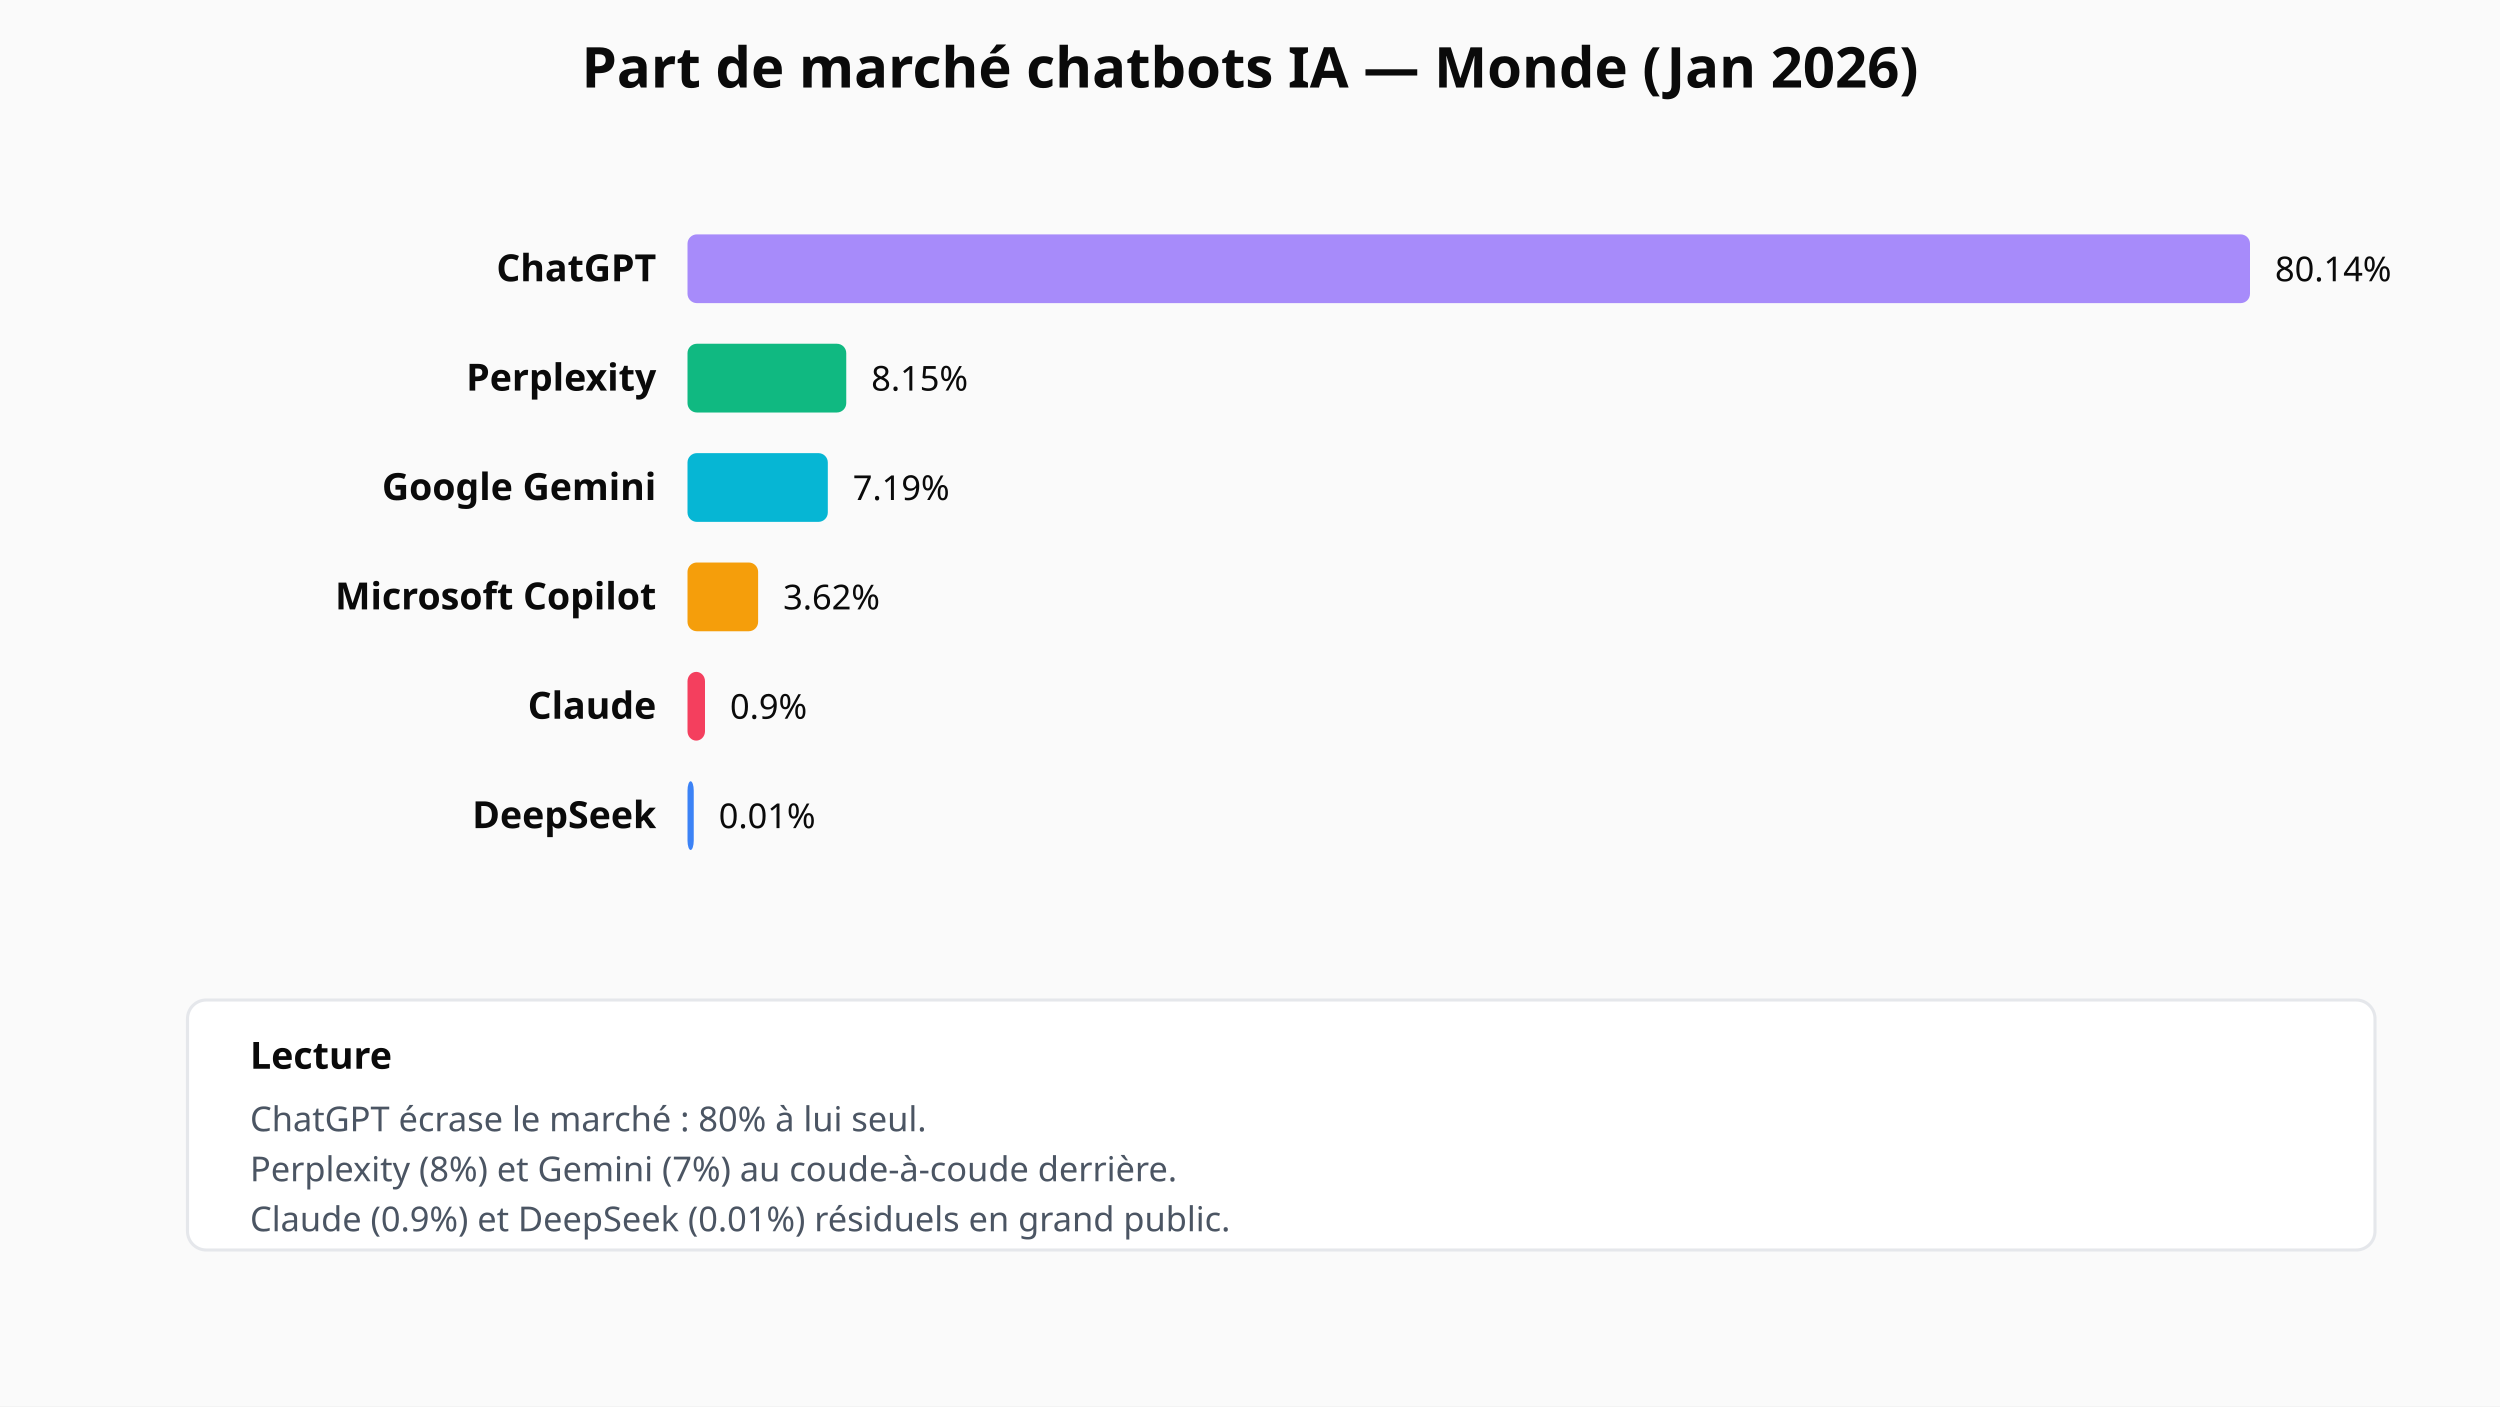
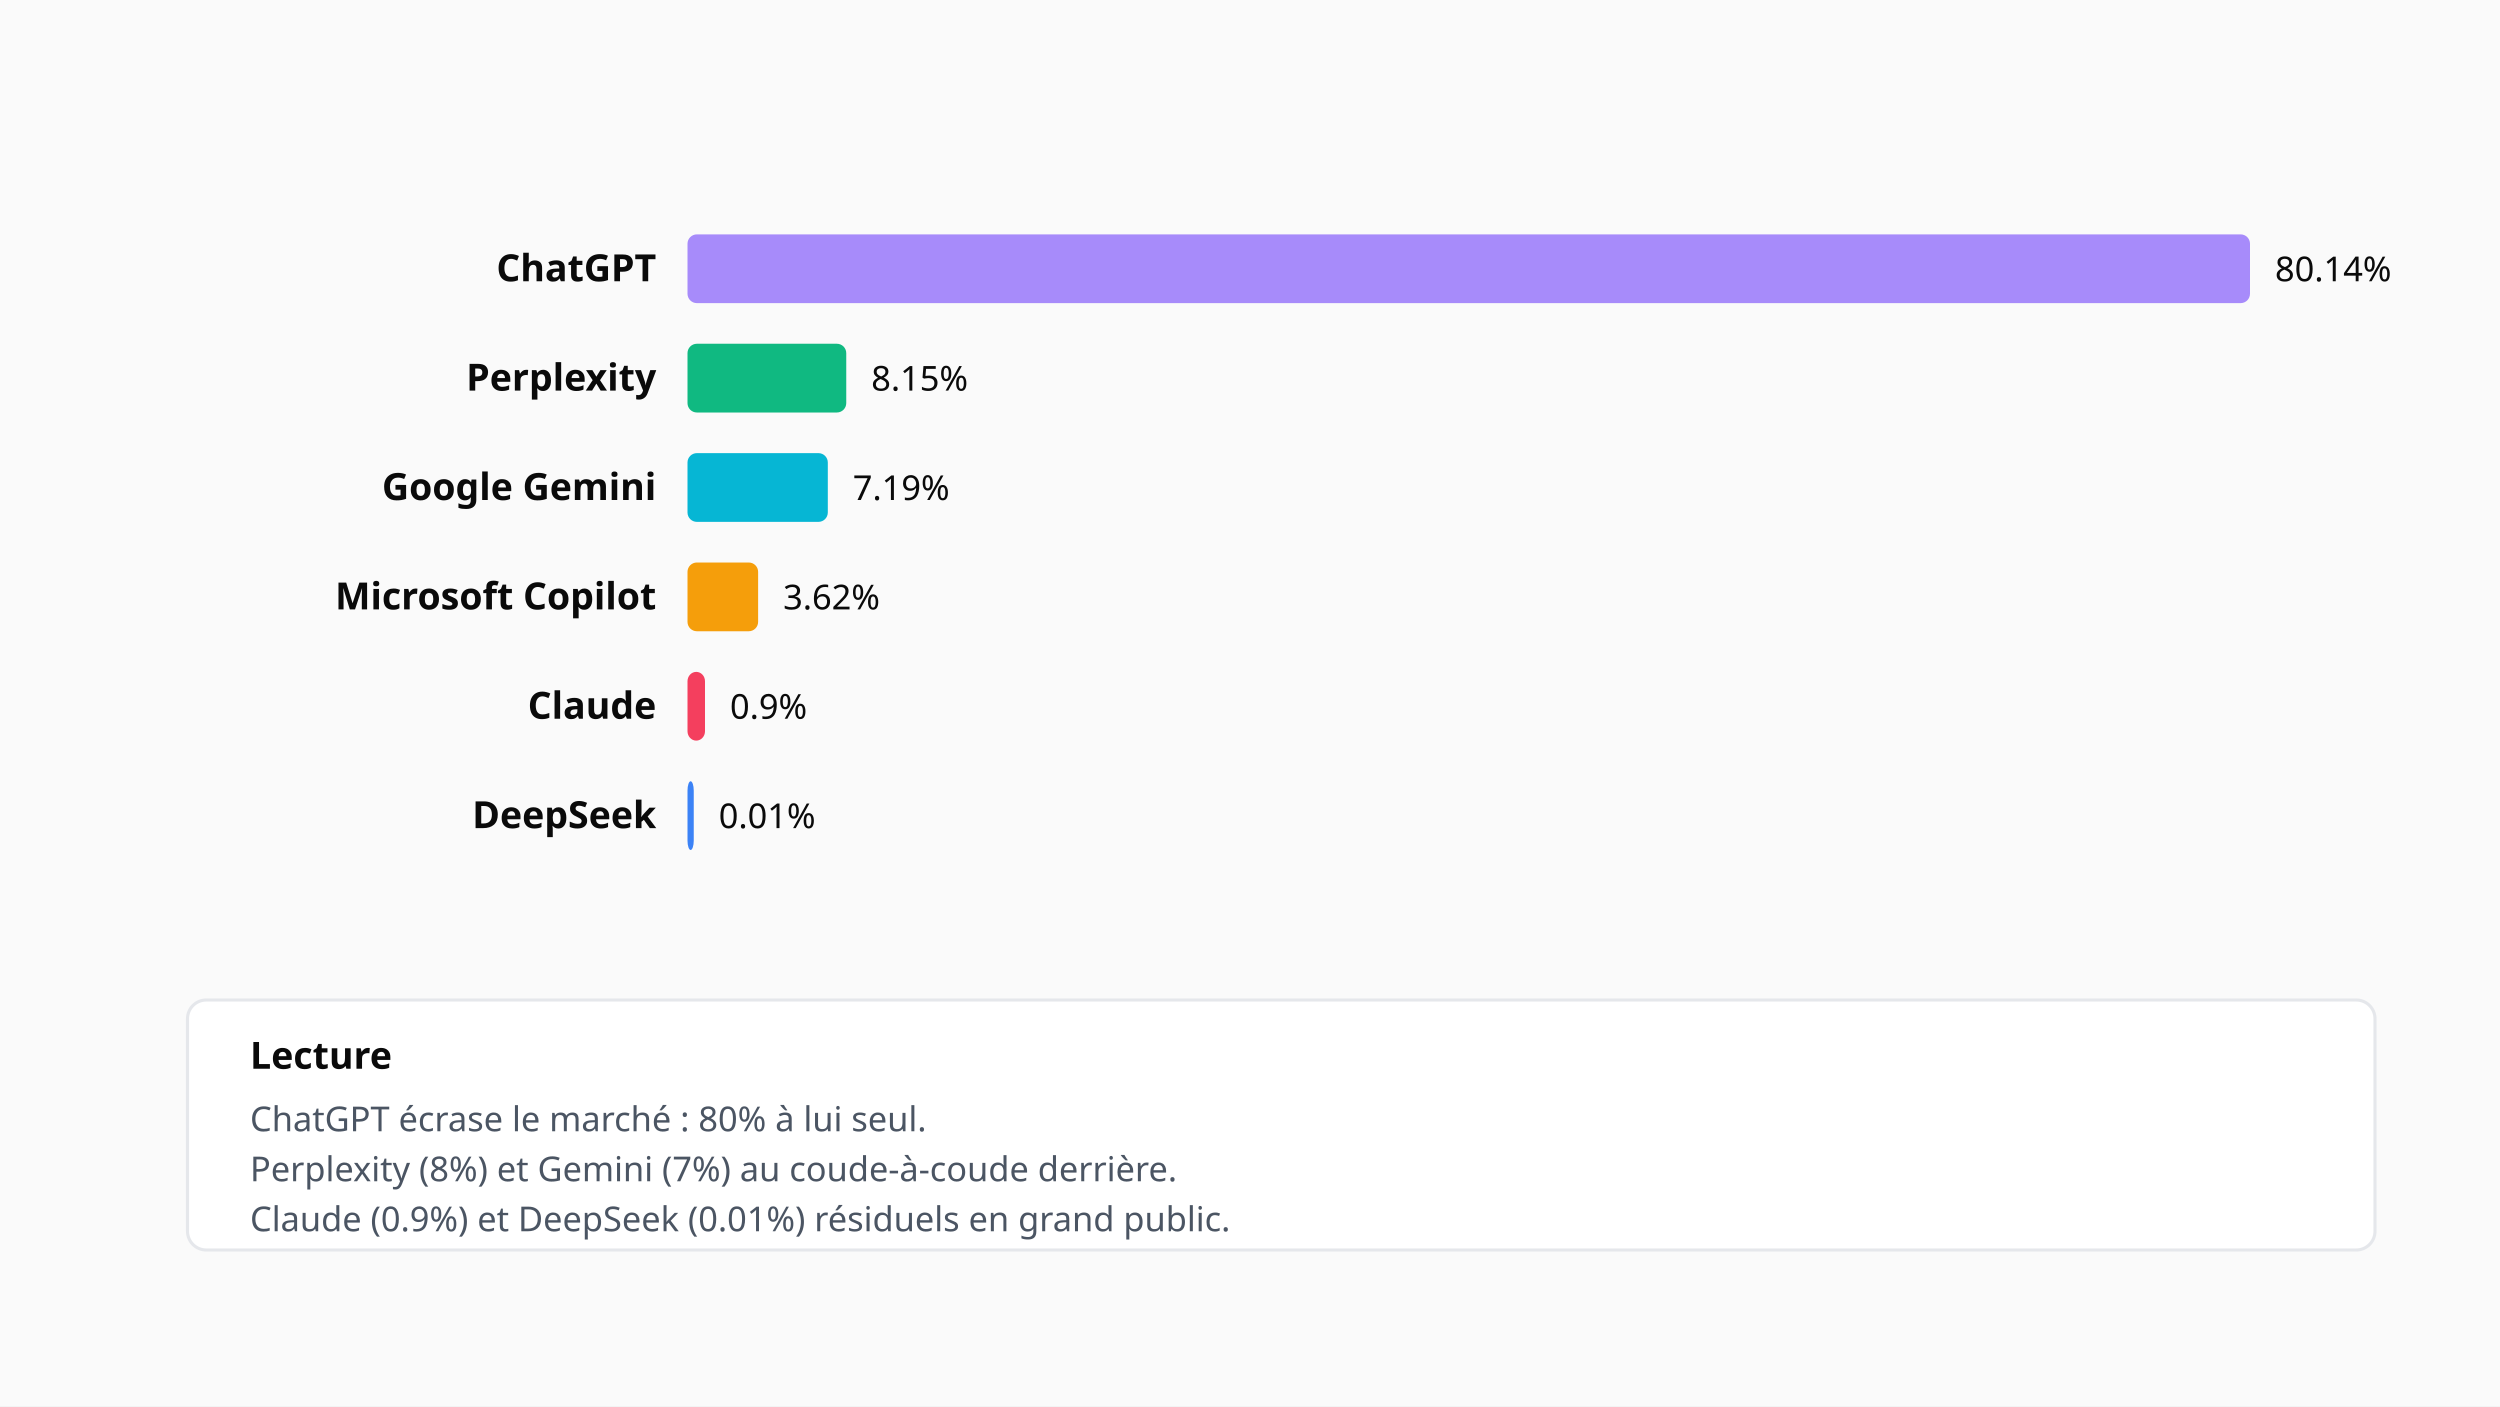
<svg xmlns="http://www.w3.org/2000/svg" viewBox="0 0 800 450" font-family="ui-sans-serif, system-ui">
  <rect width="800" height="450" fill="#fafafa" />
-   <text x="400" y="28" text-anchor="middle" fill="#0a0a0a" font-size="18" font-weight="bold">Part de marché chatbots IA — Monde (Jan 2026)</text>
  <text x="210" y="90" text-anchor="end" fill="#0a0a0a" font-size="12" font-weight="600">ChatGPT</text>
  <rect x="220" y="75" width="500.0" height="22" fill="#a78bfa" rx="3" />
  <text x="728.0" y="90" fill="#0a0a0a" font-size="11" font-family="ui-monospace">80.14%</text>
  <text x="210" y="125" text-anchor="end" fill="#0a0a0a" font-size="12" font-weight="600">Perplexity</text>
  <rect x="220" y="110" width="50.8" height="22" fill="#10b981" rx="3" />
  <text x="278.8" y="125" fill="#0a0a0a" font-size="11" font-family="ui-monospace">8.15%</text>
  <text x="210" y="160" text-anchor="end" fill="#0a0a0a" font-size="12" font-weight="600">Google Gemini</text>
  <rect x="220" y="145" width="44.9" height="22" fill="#06b6d4" rx="3" />
  <text x="272.9" y="160" fill="#0a0a0a" font-size="11" font-family="ui-monospace">7.19%</text>
  <text x="210" y="195" text-anchor="end" fill="#0a0a0a" font-size="12" font-weight="600">Microsoft Copilot</text>
  <rect x="220" y="180" width="22.6" height="22" fill="#f59e0b" rx="3" />
  <text x="250.6" y="195" fill="#0a0a0a" font-size="11" font-family="ui-monospace">3.62%</text>
  <text x="210" y="230" text-anchor="end" fill="#0a0a0a" font-size="12" font-weight="600">Claude</text>
  <rect x="220" y="215" width="5.6" height="22" fill="#f43f5e" rx="3" />
  <text x="233.6" y="230" fill="#0a0a0a" font-size="11" font-family="ui-monospace">0.9%</text>
  <text x="210" y="265" text-anchor="end" fill="#0a0a0a" font-size="12" font-weight="600">DeepSeek</text>
  <rect x="220" y="250" width="2.0" height="22" fill="#3b82f6" rx="3" />
  <text x="230.0" y="265" fill="#0a0a0a" font-size="11" font-family="ui-monospace">0.01%</text>
  <g transform="translate(0,320)">
    <rect x="60" y="0" width="700" height="80" fill="#fff" rx="6" stroke="#e5e7eb" />
    <text x="80" y="22" fill="#0a0a0a" font-size="12" font-weight="600">Lecture</text>
    <text x="80" y="42" fill="#4b5563" font-size="11">ChatGPT écrase le marché : 80% à lui seul.</text>
    <text x="80" y="58" fill="#4b5563" font-size="11">Perplexity (8%) et Gemini (7%) au coude-à-coude derrière.</text>
    <text x="80" y="74" fill="#4b5563" font-size="11">Claude (0.9%) et DeepSeek (0.01%) résiduels en grand public.</text>
  </g>
</svg>
